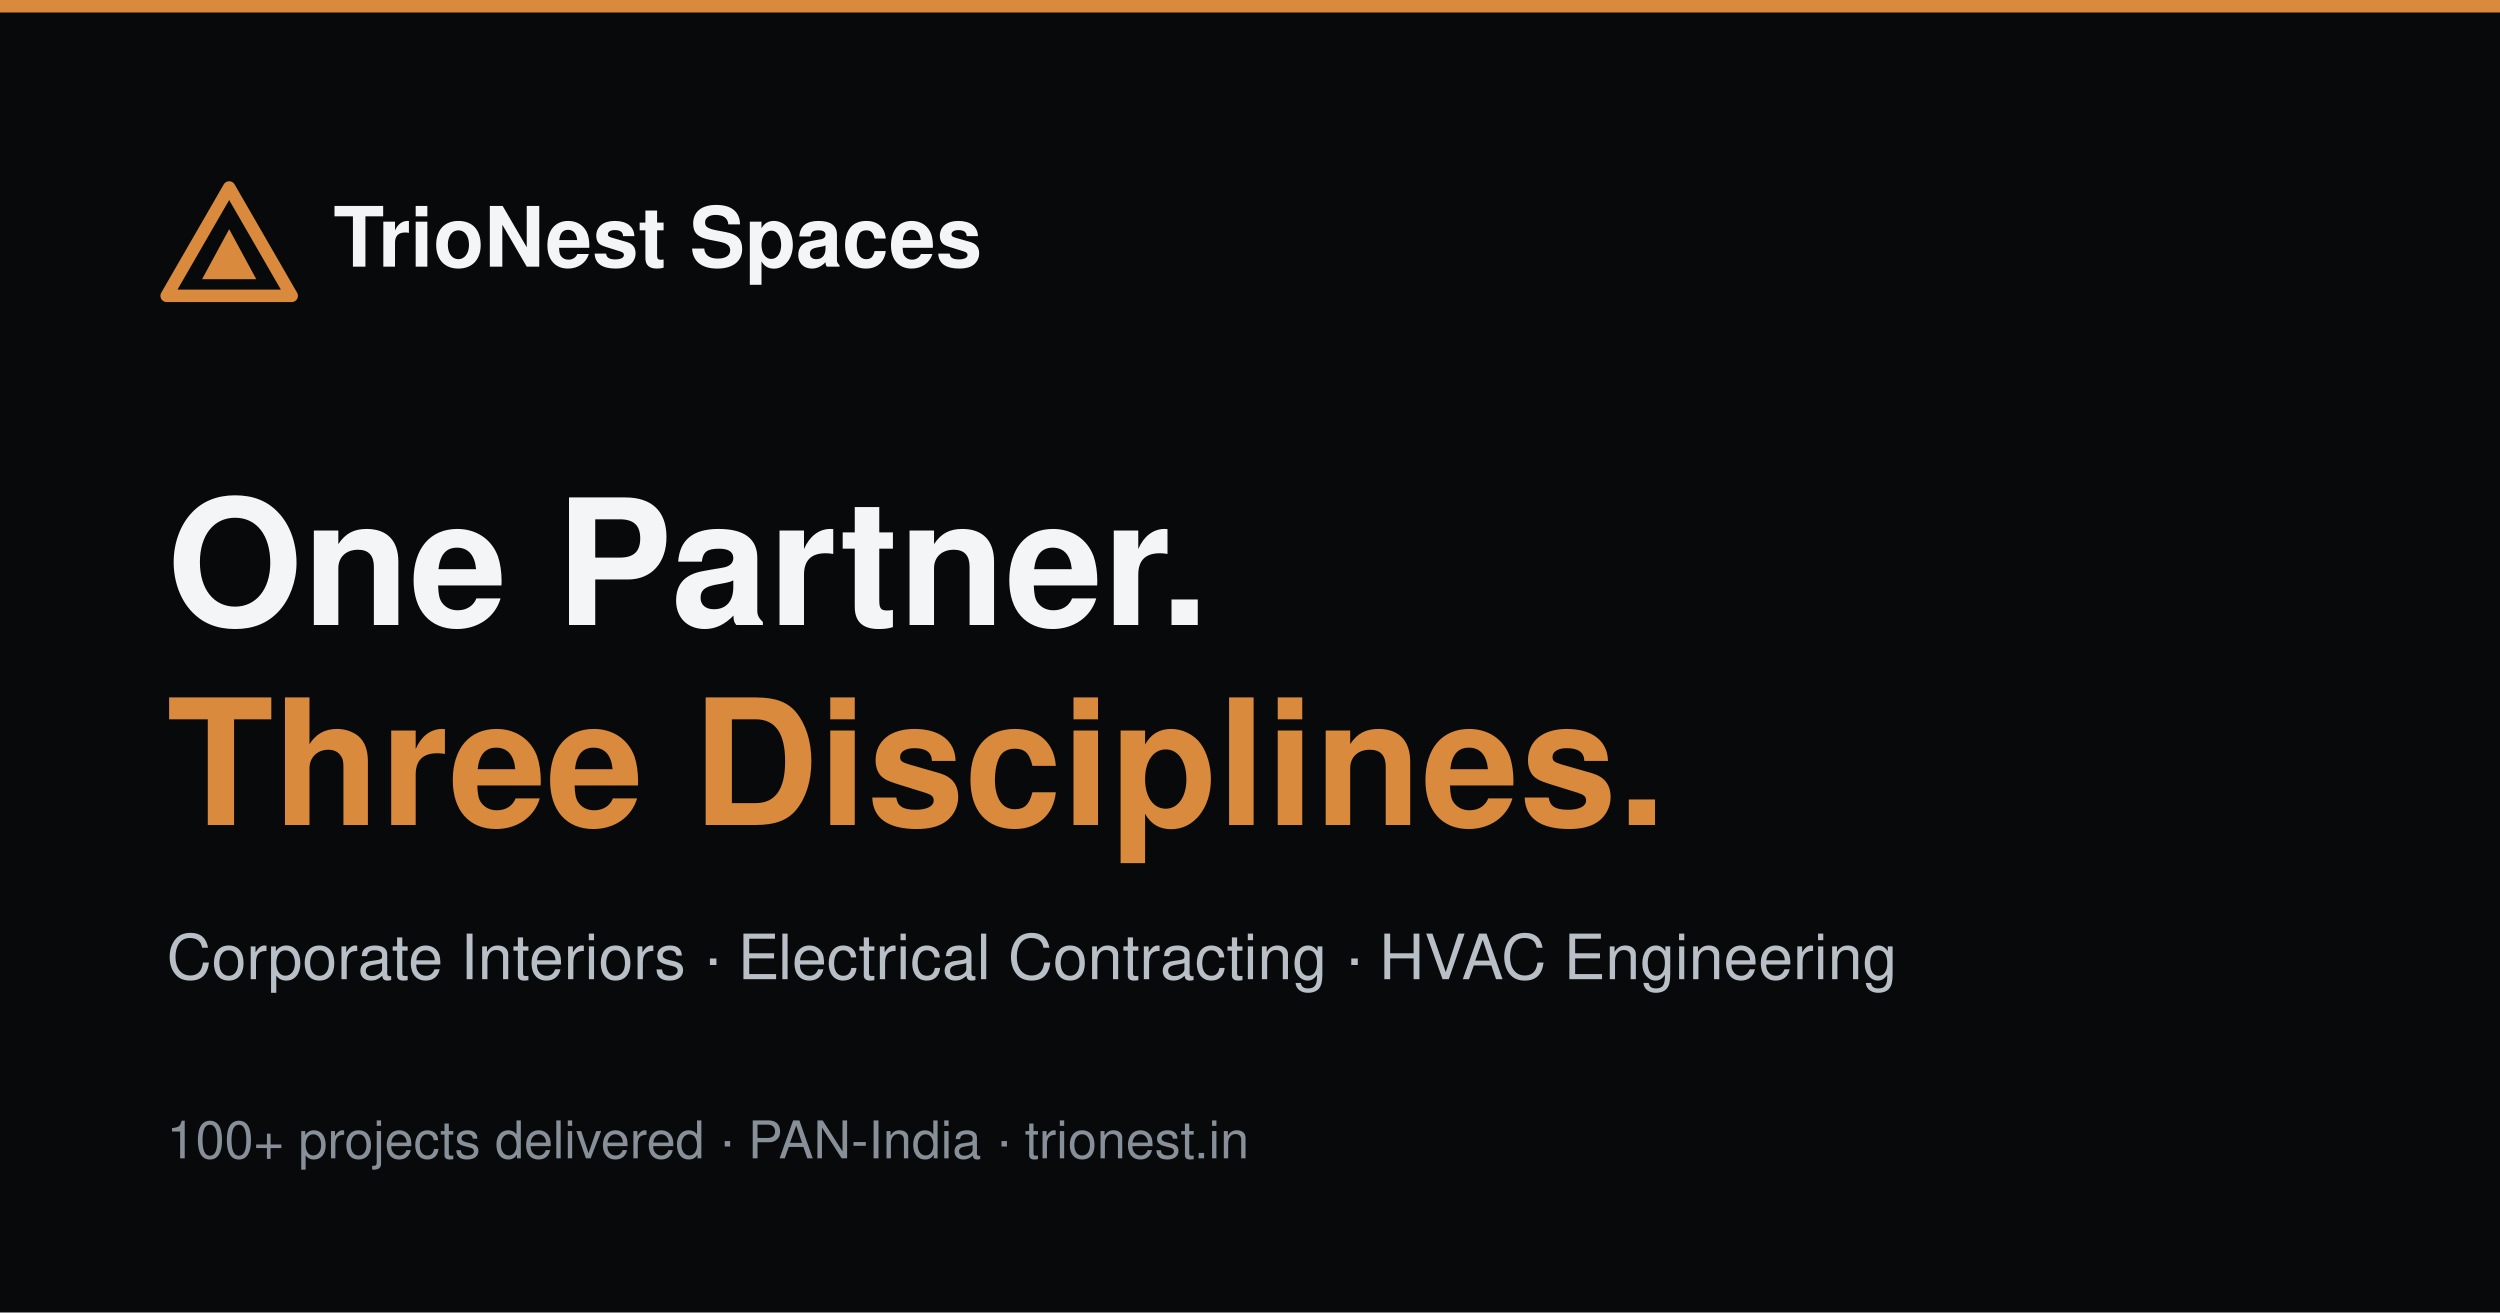
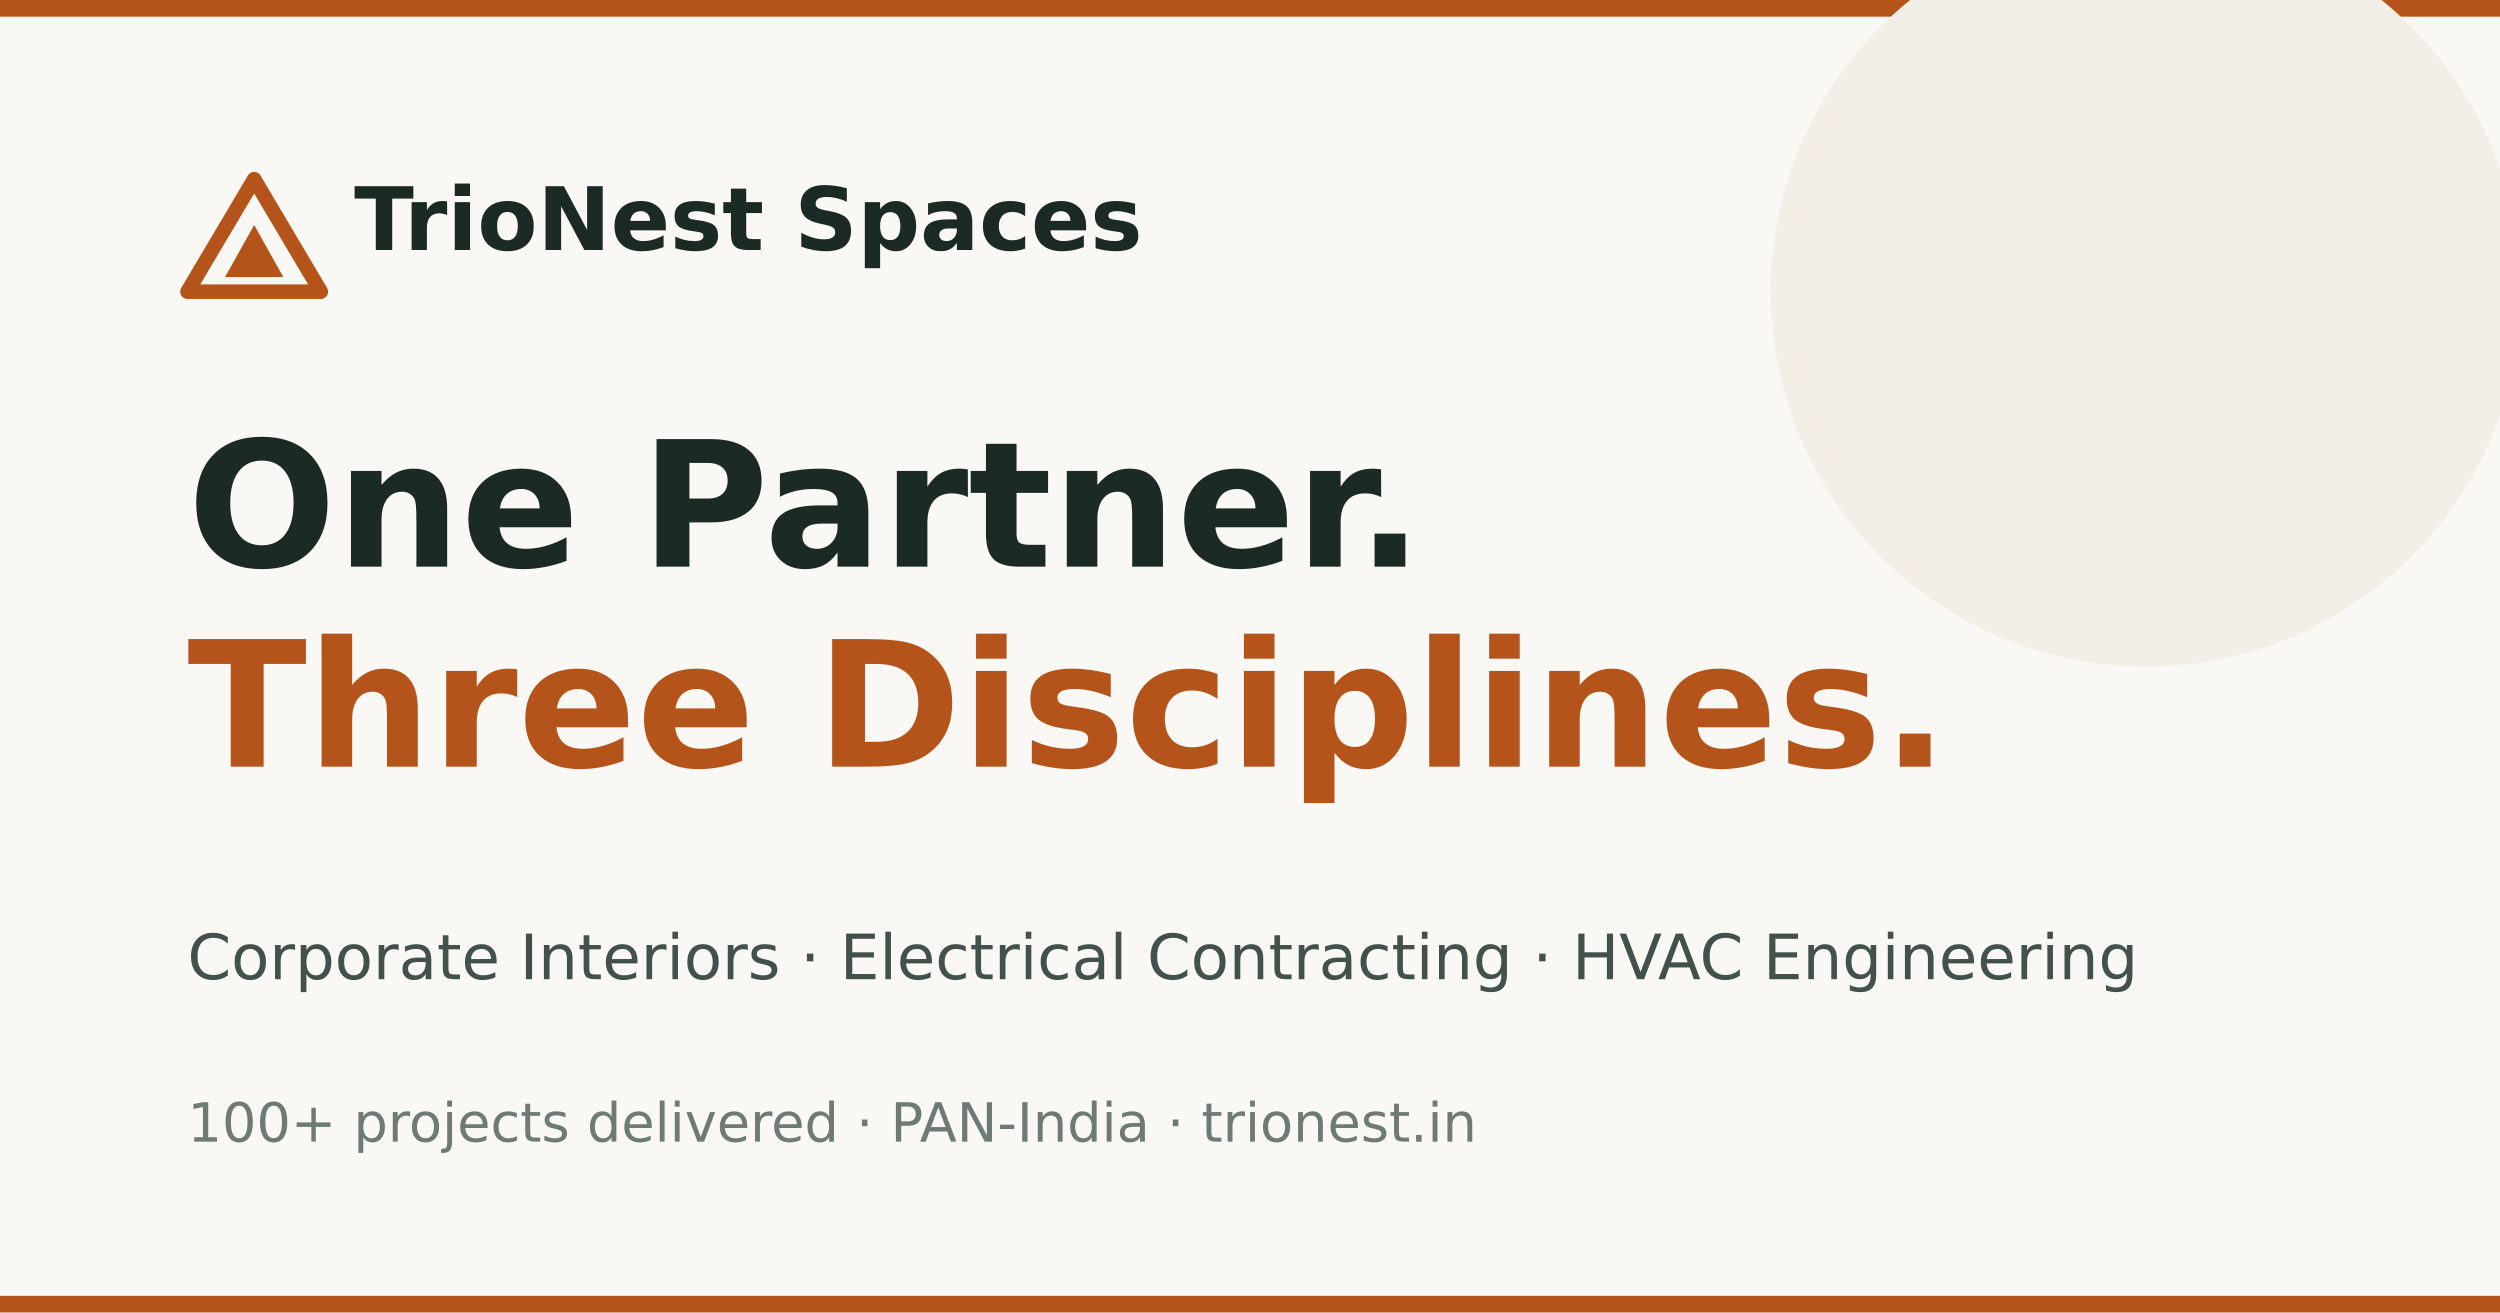
<svg xmlns="http://www.w3.org/2000/svg" viewBox="0 0 1200 630" width="1200" height="630">
-   <rect width="1200" height="630" fill="#08090b" />
-   <rect x="0" y="0" width="1200" height="6" fill="#d98a3d" />
-   <g transform="translate(80,90)">
-     <path d="M30 0 60 52H0z" fill="none" stroke="#d98a3d" stroke-width="6" stroke-linejoin="round" />
-     <path d="M30 20 43 44H17z" fill="#d98a3d" />
+   <rect width="1200" height="630" fill="#faf8f4" />
+   <rect x="0" y="0" width="1200" height="8" fill="#b5541a" />
+   <rect x="0" y="622" width="1200" height="8" fill="#b5541a" />
+   <circle cx="1030" cy="140" r="180" fill="#f4efe6" />
+   <g transform="translate(90,86)">
+     <path d="M32 0 64 54H0z" fill="none" stroke="#b5541a" stroke-width="7" stroke-linejoin="round" />
+     <path d="M32 22 46 47H18z" fill="#b5541a" />
  </g>
-   <text x="160" y="128" font-family="Segoe UI,Helvetica,Arial,sans-serif" font-size="40" font-weight="700" fill="#f4f5f6">TrioNest Spaces</text>
-   <text x="80" y="300" font-family="Segoe UI,Helvetica,Arial,sans-serif" font-size="84" font-weight="700" fill="#f4f5f6">One Partner.</text>
-   <text x="80" y="396" font-family="Segoe UI,Helvetica,Arial,sans-serif" font-size="84" font-weight="700" fill="#d98a3d">Three Disciplines.</text>
-   <text x="80" y="470" font-family="Segoe UI,Helvetica,Arial,sans-serif" font-size="30" fill="#b9bfc6">Corporate Interiors · Electrical Contracting · HVAC Engineering</text>
-   <text x="80" y="556" font-family="Segoe UI,Helvetica,Arial,sans-serif" font-size="25" fill="#878f98">100+ projects delivered · PAN-India · trionest.in</text>
+   <text x="170" y="120" font-family="DejaVu Sans,sans-serif" font-size="42" font-weight="bold" fill="#1c2a25">TrioNest Spaces</text>
+   <text x="90" y="272" font-family="DejaVu Sans,sans-serif" font-size="84" font-weight="bold" fill="#1c2a25">One Partner.</text>
+   <text x="90" y="368" font-family="DejaVu Sans,sans-serif" font-size="84" font-weight="bold" fill="#b5541a">Three Disciplines.</text>
+   <text x="90" y="470" font-family="DejaVu Sans,sans-serif" font-size="30" fill="#43514c">Corporate Interiors  ·  Electrical Contracting  ·  HVAC Engineering</text>
+   <text x="90" y="548" font-family="DejaVu Sans,sans-serif" font-size="26" fill="#6e7b75">100+ projects delivered  ·  PAN-India  ·  trionest.in</text>
</svg>
